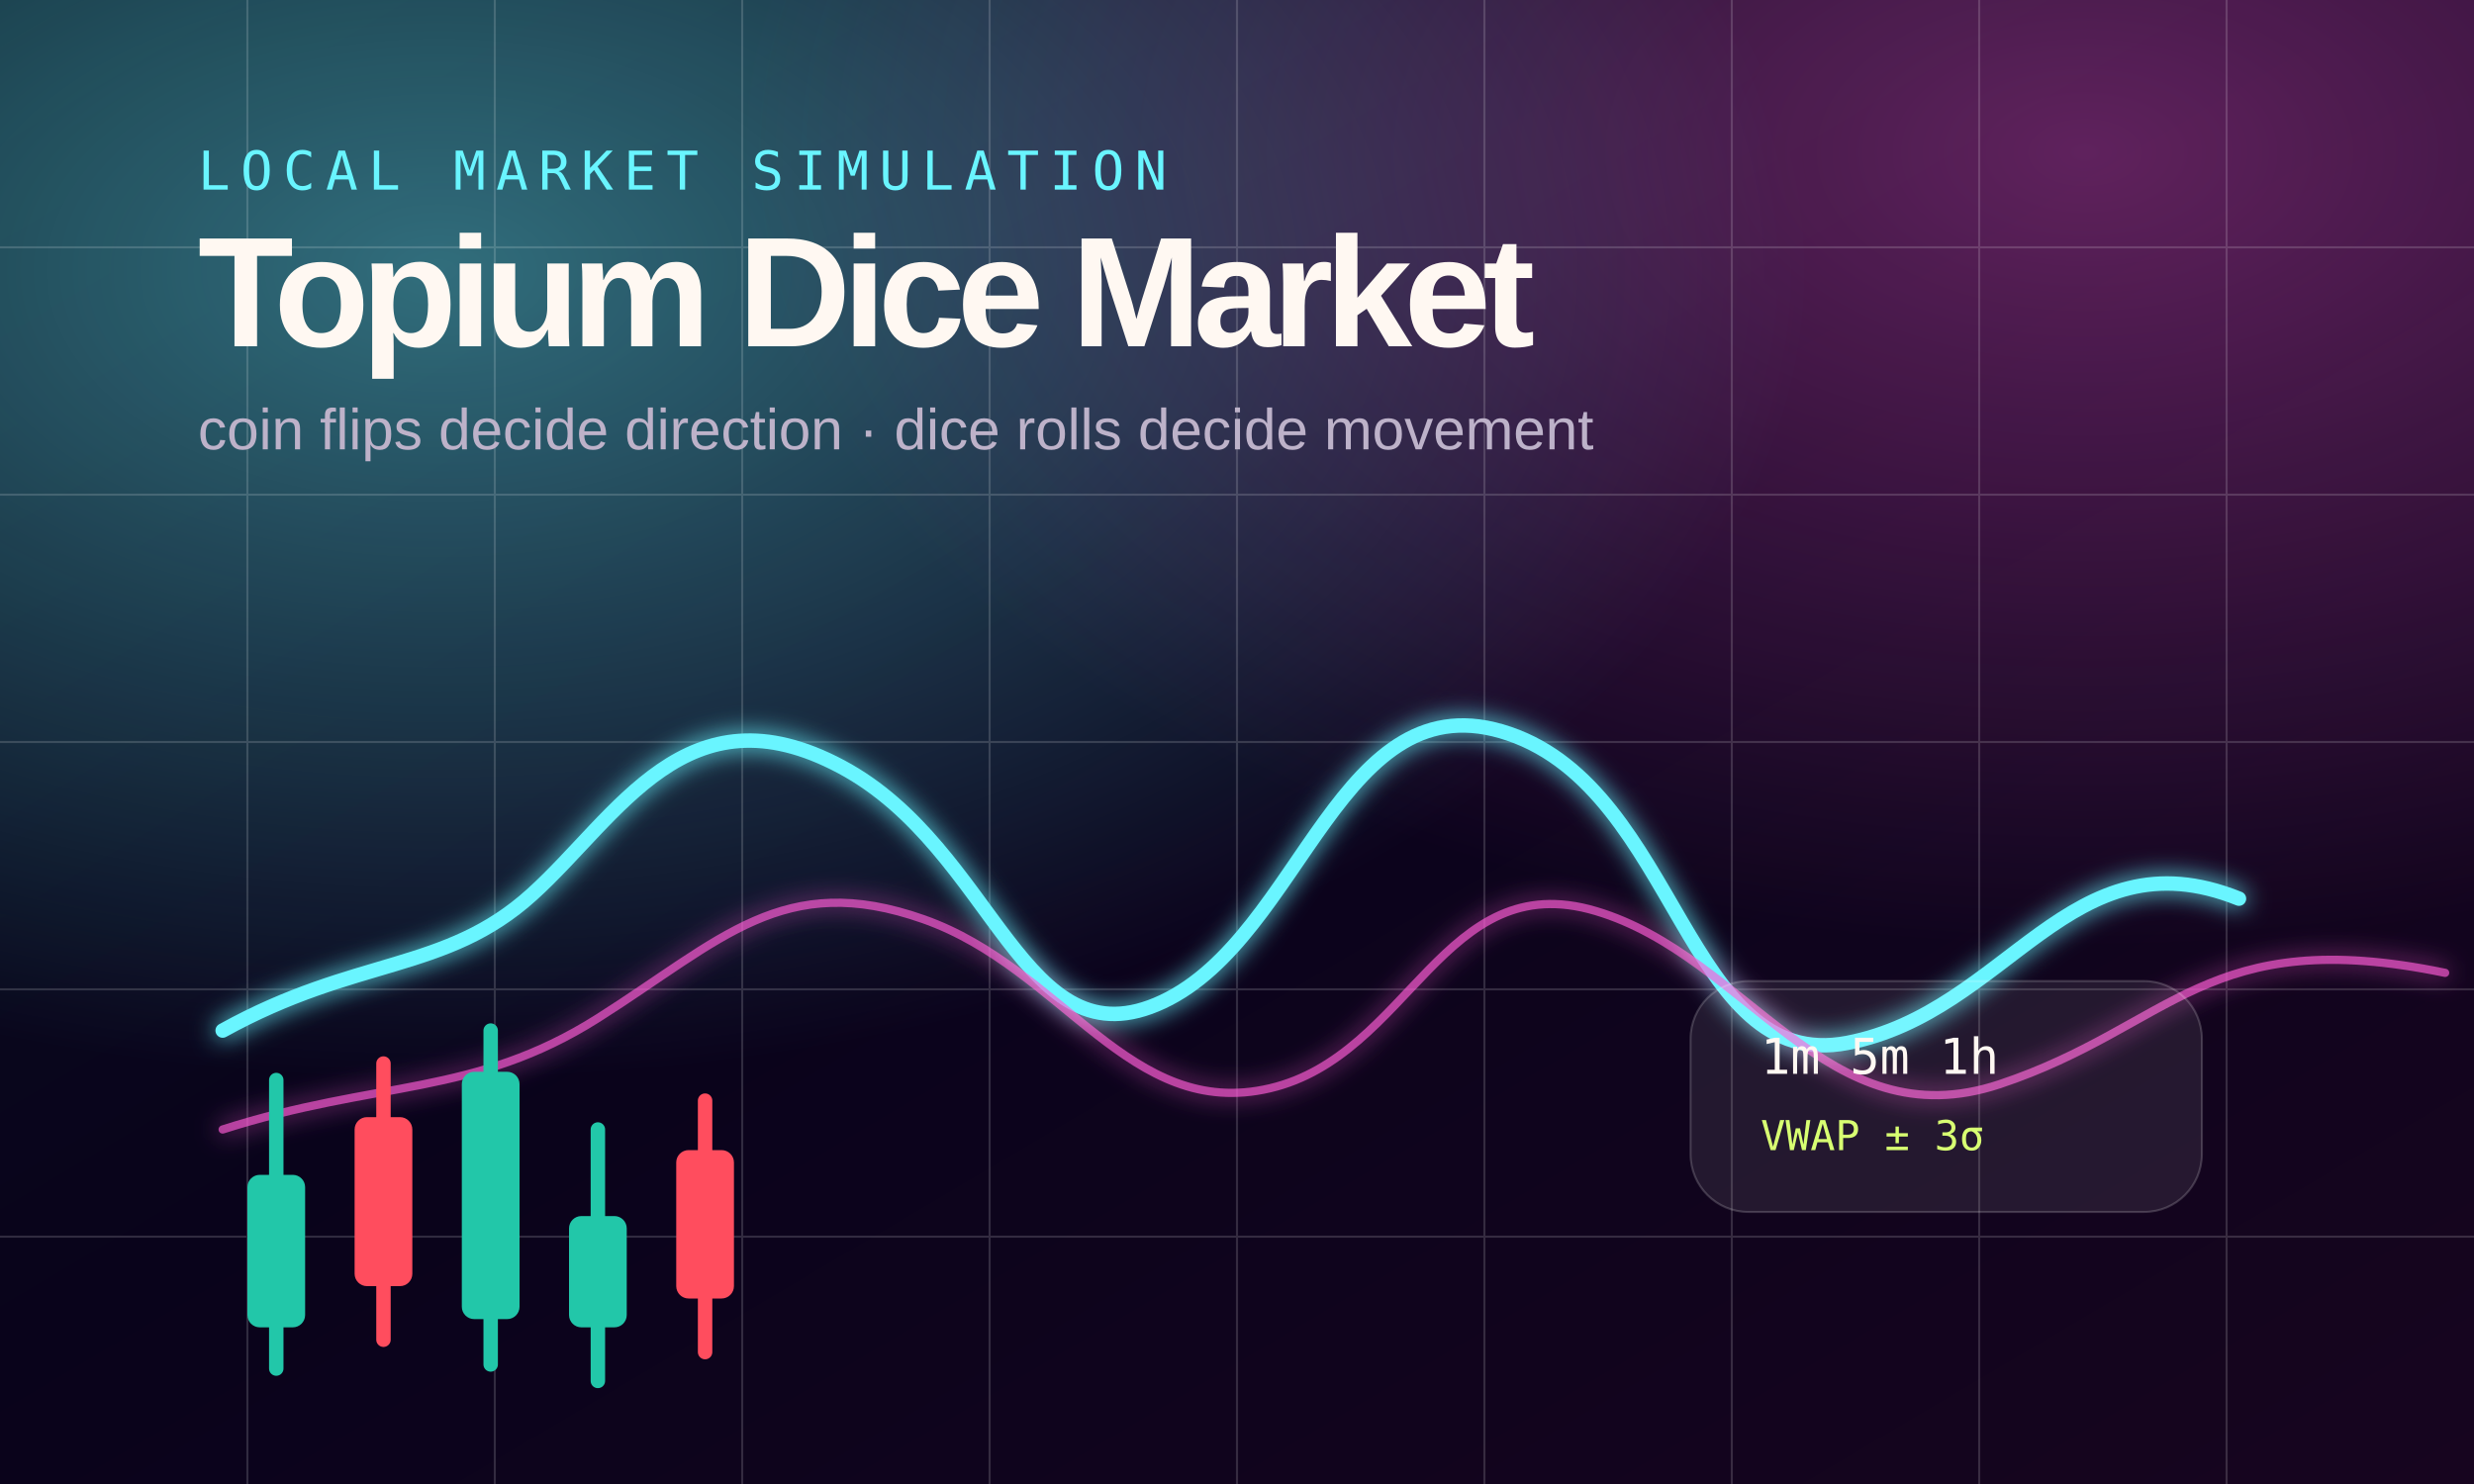
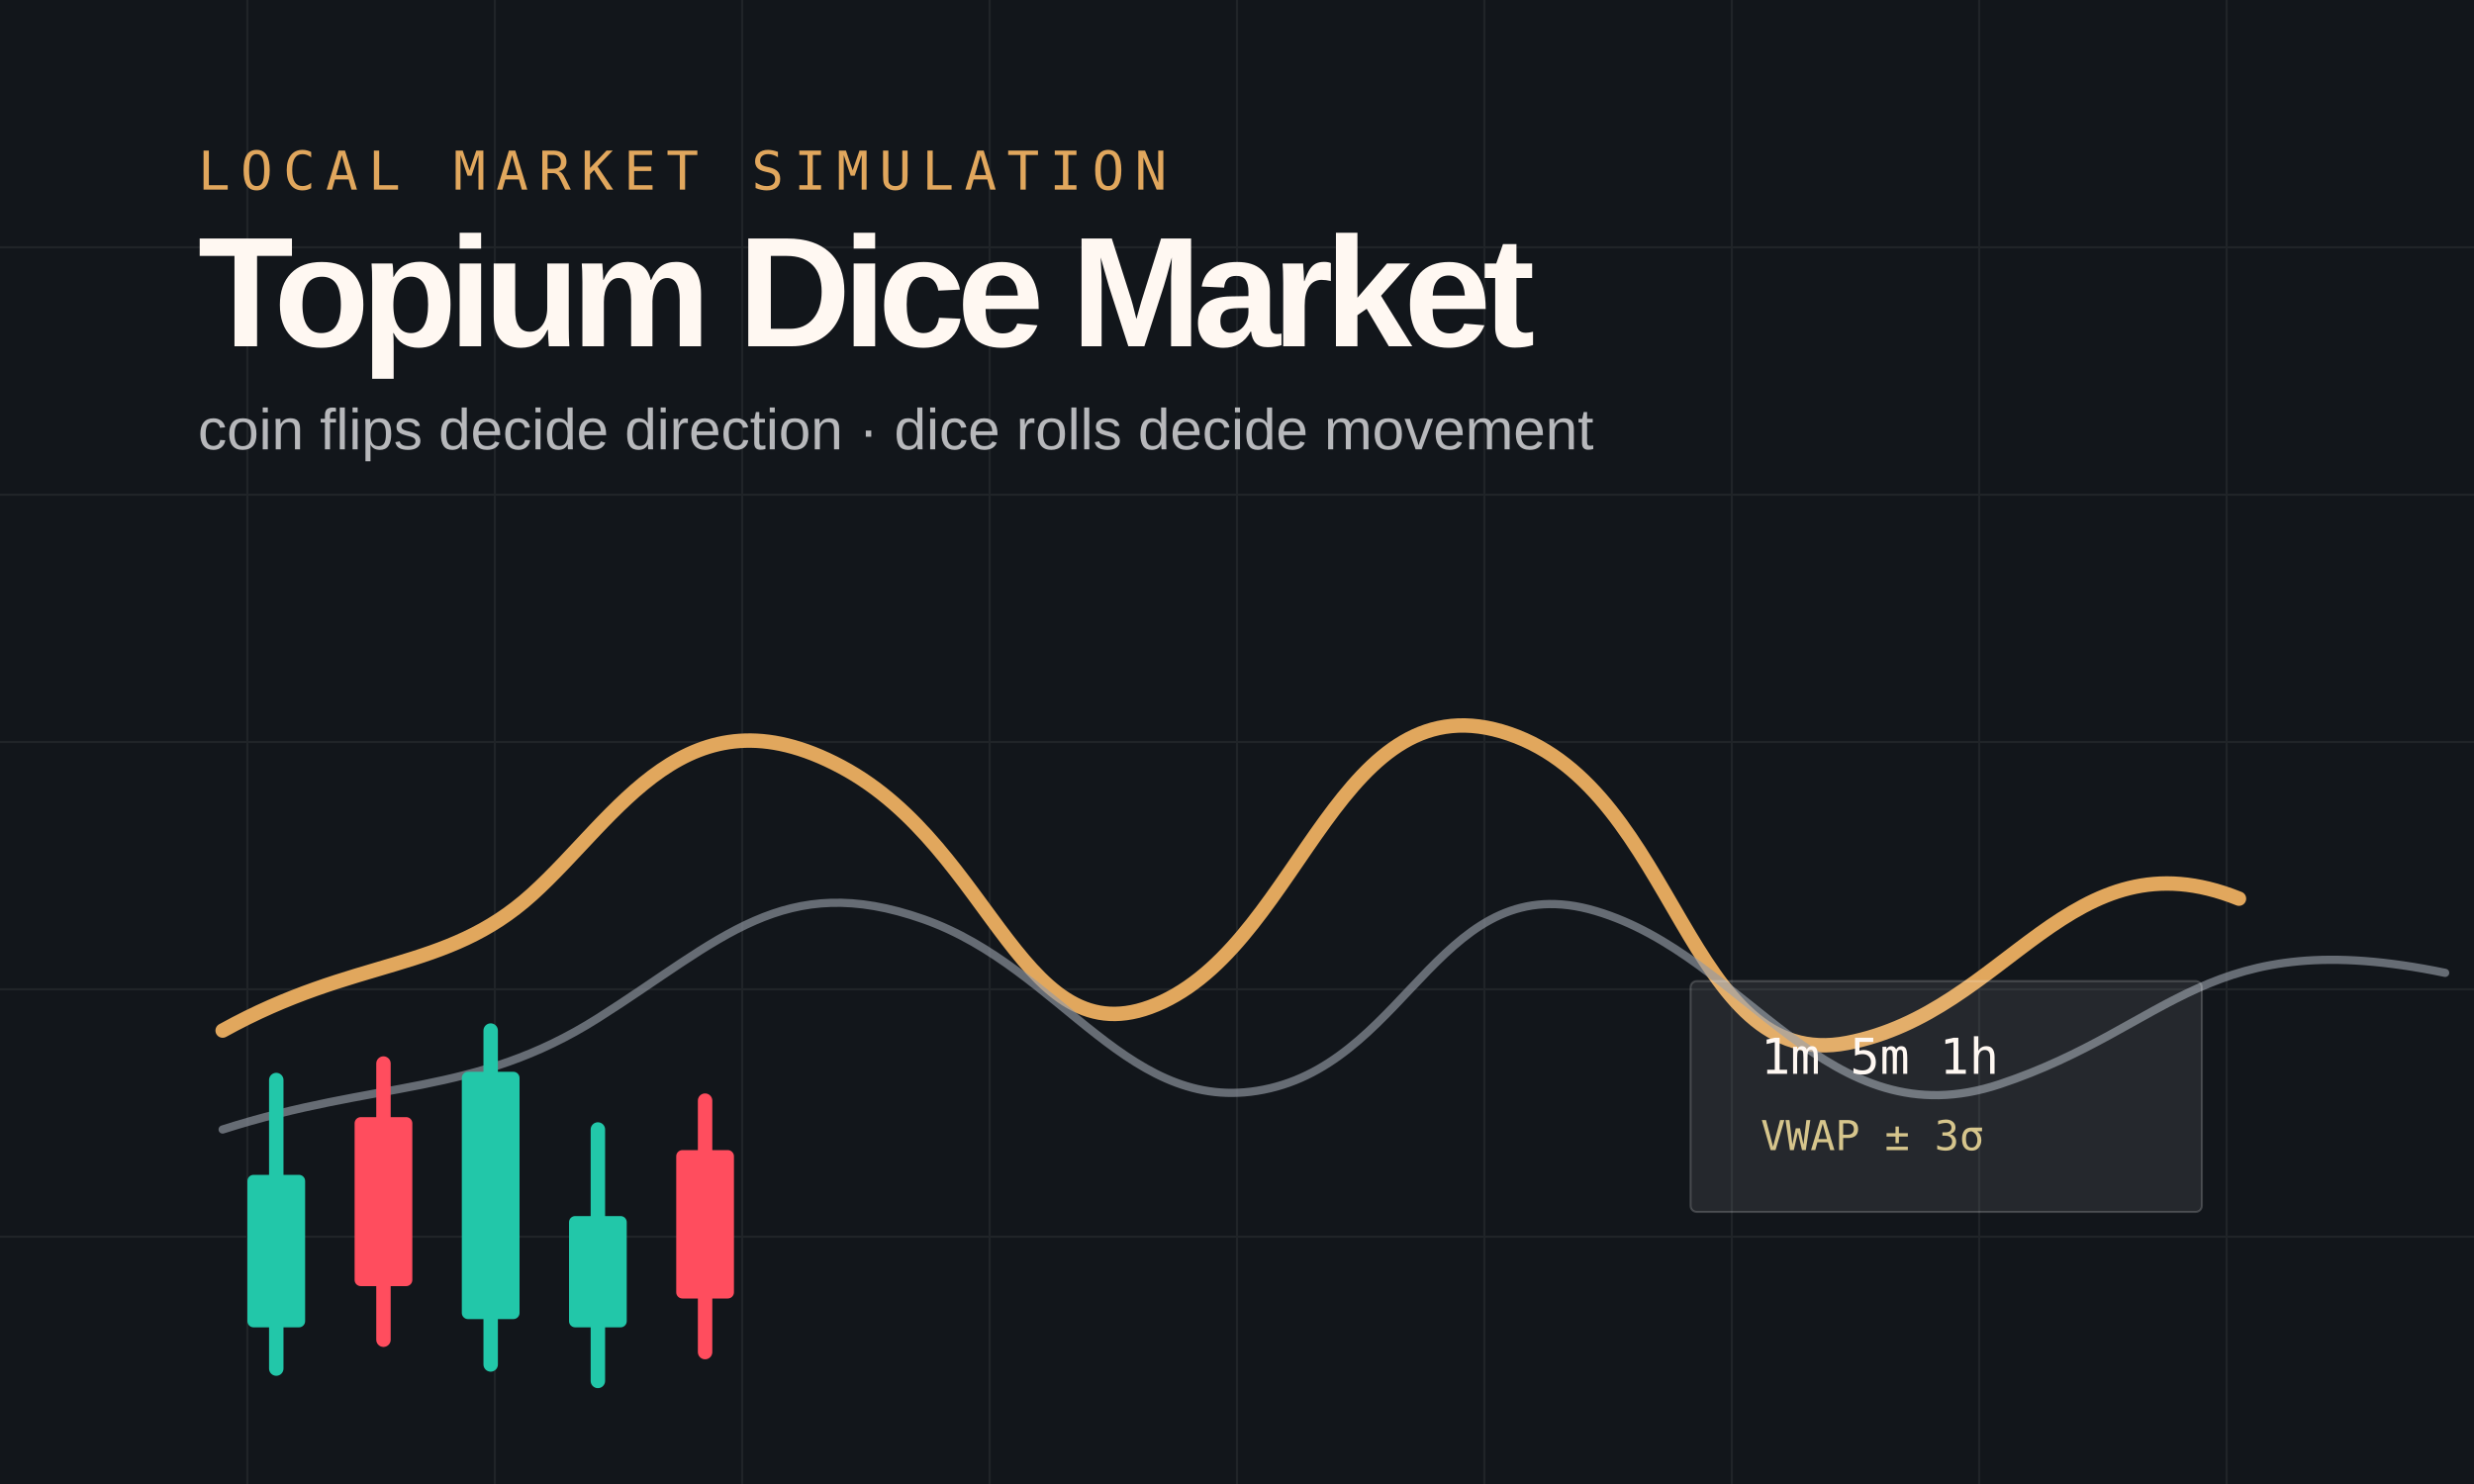
- <svg xmlns="http://www.w3.org/2000/svg" viewBox="0 0 1200 720" role="img" aria-label="Topium Dice Market cover">
-   <defs>
-     <linearGradient id="bg" x1="0" y1="0" x2="1" y2="1">
-       <stop offset="0" stop-color="#07111f" />
-       <stop offset="0.46" stop-color="#09031b" />
-       <stop offset="1" stop-color="#17051f" />
-     </linearGradient>
-     <radialGradient id="cyan" cx="18%" cy="18%" r="55%">
-       <stop offset="0" stop-color="#69f5ff" stop-opacity="0.42" />
-       <stop offset="1" stop-color="#69f5ff" stop-opacity="0" />
-     </radialGradient>
-     <radialGradient id="rose" cx="84%" cy="10%" r="54%">
-       <stop offset="0" stop-color="#ff5bd7" stop-opacity="0.35" />
-       <stop offset="1" stop-color="#ff5bd7" stop-opacity="0" />
-     </radialGradient>
-     <filter id="glow" x="-25%" y="-25%" width="150%" height="150%">
-       <feGaussianBlur stdDeviation="6" result="blur" />
-       <feMerge>
-         <feMergeNode in="blur" />
-         <feMergeNode in="SourceGraphic" />
-       </feMerge>
-     </filter>
-   </defs>
-   <rect width="1200" height="720" fill="url(#bg)" />
-   <rect width="1200" height="720" fill="url(#cyan)" />
-   <rect width="1200" height="720" fill="url(#rose)" />
-   <g opacity="0.16" stroke="#fff" stroke-width="1">
+ <svg xmlns="http://www.w3.org/2000/svg" aria-label="Topium Dice Market cover" role="img" viewBox="0 0 1200 720">
+   <rect fill="#12161b" height="720" width="1200" />
+   <g opacity="0.06" stroke="#fff" stroke-width="1">
    <path d="M0 120H1200M0 240H1200M0 360H1200M0 480H1200M0 600H1200" />
    <path d="M120 0V720M240 0V720M360 0V720M480 0V720M600 0V720M720 0V720M840 0V720M960 0V720M1080 0V720" />
  </g>
  <g transform="translate(96 92)">
-     <text x="0" y="0" fill="#69f5ff" font-family="IBM Plex Mono, Consolas, monospace" font-size="26" letter-spacing="5">LOCAL MARKET SIMULATION</text>
-     <text x="0" y="76" fill="#fff8f2" font-family="Manrope, Arial, sans-serif" font-size="76" font-weight="800" letter-spacing="-4">Topium Dice Market</text>
-     <text x="0" y="126" fill="#bdb2c9" font-family="Manrope, Arial, sans-serif" font-size="28">coin flips decide direction · dice rolls decide movement</text>
+     <text fill="#e1a75d" font-family="IBM Plex Mono, Consolas, monospace" font-size="26" letter-spacing="5" x="0" y="0">LOCAL MARKET SIMULATION</text>
+     <text fill="#fff8f2" font-family="Manrope, Arial, sans-serif" font-size="76" font-weight="800" letter-spacing="-4" x="0" y="76">Topium Dice Market</text>
+     <text fill="#b7b8bb" font-family="Manrope, Arial, sans-serif" font-size="28" x="0" y="126">coin flips decide direction · dice rolls decide movement</text>
  </g>
-   <g transform="translate(108 250)" filter="url(#glow)">
-     <path d="M0 250C65 214 108 222 150 184S225 82 300 122s88 146 156 114 86-158 168-130 86 165 164 150 108-103 190-70" fill="none" stroke="#69f5ff" stroke-width="7" stroke-linecap="round" />
-     <path d="M0 298C75 274 122 282 182 244s90-72 158-48 100 98 168 82 84-108 158-86 112 112 196 84 100-78 216-54" fill="none" stroke="#ff5bd7" stroke-width="4" stroke-linecap="round" opacity="0.65" />
+   <g transform="translate(108 250)">
+     <path d="M0 250C65 214 108 222 150 184S225 82 300 122s88 146 156 114 86-158 168-130 86 165 164 150 108-103 190-70" fill="none" stroke="#e1a75d" stroke-linecap="round" stroke-width="7" />
+     <path d="M0 298C75 274 122 282 182 244s90-72 158-48 100 98 168 82 84-108 158-86 112 112 196 84 100-78 216-54" fill="none" opacity="0.65" stroke="#939aa4" stroke-linecap="round" stroke-width="4" />
  </g>
  <g transform="translate(120 500)">
    <g fill="#22c7a9">
-       <rect x="0" y="70" width="28" height="74" rx="6" />
-       <line x1="14" y1="24" x2="14" y2="164" stroke="#22c7a9" stroke-width="7" stroke-linecap="round" />
+       <rect height="74" rx="3" width="28" x="0" y="70" />
+       <line stroke="#22c7a9" stroke-linecap="round" stroke-width="7" x1="14" x2="14" y1="24" y2="164" />
    </g>
-     <g transform="translate(52)" fill="#ff4d5e">
-       <rect x="0" y="42" width="28" height="82" rx="6" />
-       <line x1="14" y1="16" x2="14" y2="150" stroke="#ff4d5e" stroke-width="7" stroke-linecap="round" />
+     <g fill="#ff4d5e" transform="translate(52)">
+       <rect height="82" rx="3" width="28" x="0" y="42" />
+       <line stroke="#ff4d5e" stroke-linecap="round" stroke-width="7" x1="14" x2="14" y1="16" y2="150" />
    </g>
-     <g transform="translate(104)" fill="#22c7a9">
-       <rect x="0" y="20" width="28" height="120" rx="6" />
-       <line x1="14" y1="0" x2="14" y2="162" stroke="#22c7a9" stroke-width="7" stroke-linecap="round" />
+     <g fill="#22c7a9" transform="translate(104)">
+       <rect height="120" rx="3" width="28" x="0" y="20" />
+       <line stroke="#22c7a9" stroke-linecap="round" stroke-width="7" x1="14" x2="14" y1="0" y2="162" />
    </g>
-     <g transform="translate(156)" fill="#22c7a9">
-       <rect x="0" y="90" width="28" height="54" rx="6" />
-       <line x1="14" y1="48" x2="14" y2="170" stroke="#22c7a9" stroke-width="7" stroke-linecap="round" />
+     <g fill="#22c7a9" transform="translate(156)">
+       <rect height="54" rx="3" width="28" x="0" y="90" />
+       <line stroke="#22c7a9" stroke-linecap="round" stroke-width="7" x1="14" x2="14" y1="48" y2="170" />
    </g>
-     <g transform="translate(208)" fill="#ff4d5e">
-       <rect x="0" y="58" width="28" height="72" rx="6" />
-       <line x1="14" y1="34" x2="14" y2="156" stroke="#ff4d5e" stroke-width="7" stroke-linecap="round" />
+     <g fill="#ff4d5e" transform="translate(208)">
+       <rect height="72" rx="3" width="28" x="0" y="58" />
+       <line stroke="#ff4d5e" stroke-linecap="round" stroke-width="7" x1="14" x2="14" y1="34" y2="156" />
    </g>
  </g>
  <g transform="translate(820 476)">
-     <rect x="0" y="0" width="248" height="112" rx="28" fill="rgba(255,255,255,0.08)" stroke="rgba(255,255,255,0.18)" />
-     <text x="34" y="45" fill="#fff8f2" font-family="IBM Plex Mono, Consolas, monospace" font-size="24">1m 5m 1h</text>
-     <text x="34" y="82" fill="#d8ff72" font-family="IBM Plex Mono, Consolas, monospace" font-size="20">VWAP ± 3σ</text>
+     <rect fill="rgba(255,255,255,0.08)" height="112" rx="3" stroke="rgba(255,255,255,0.18)" width="248" x="0" y="0" />
+     <text fill="#fff8f2" font-family="IBM Plex Mono, Consolas, monospace" font-size="24" x="34" y="45">1m 5m 1h</text>
+     <text fill="#d6c58c" font-family="IBM Plex Mono, Consolas, monospace" font-size="20" x="34" y="82">VWAP ± 3σ</text>
  </g>
</svg>
